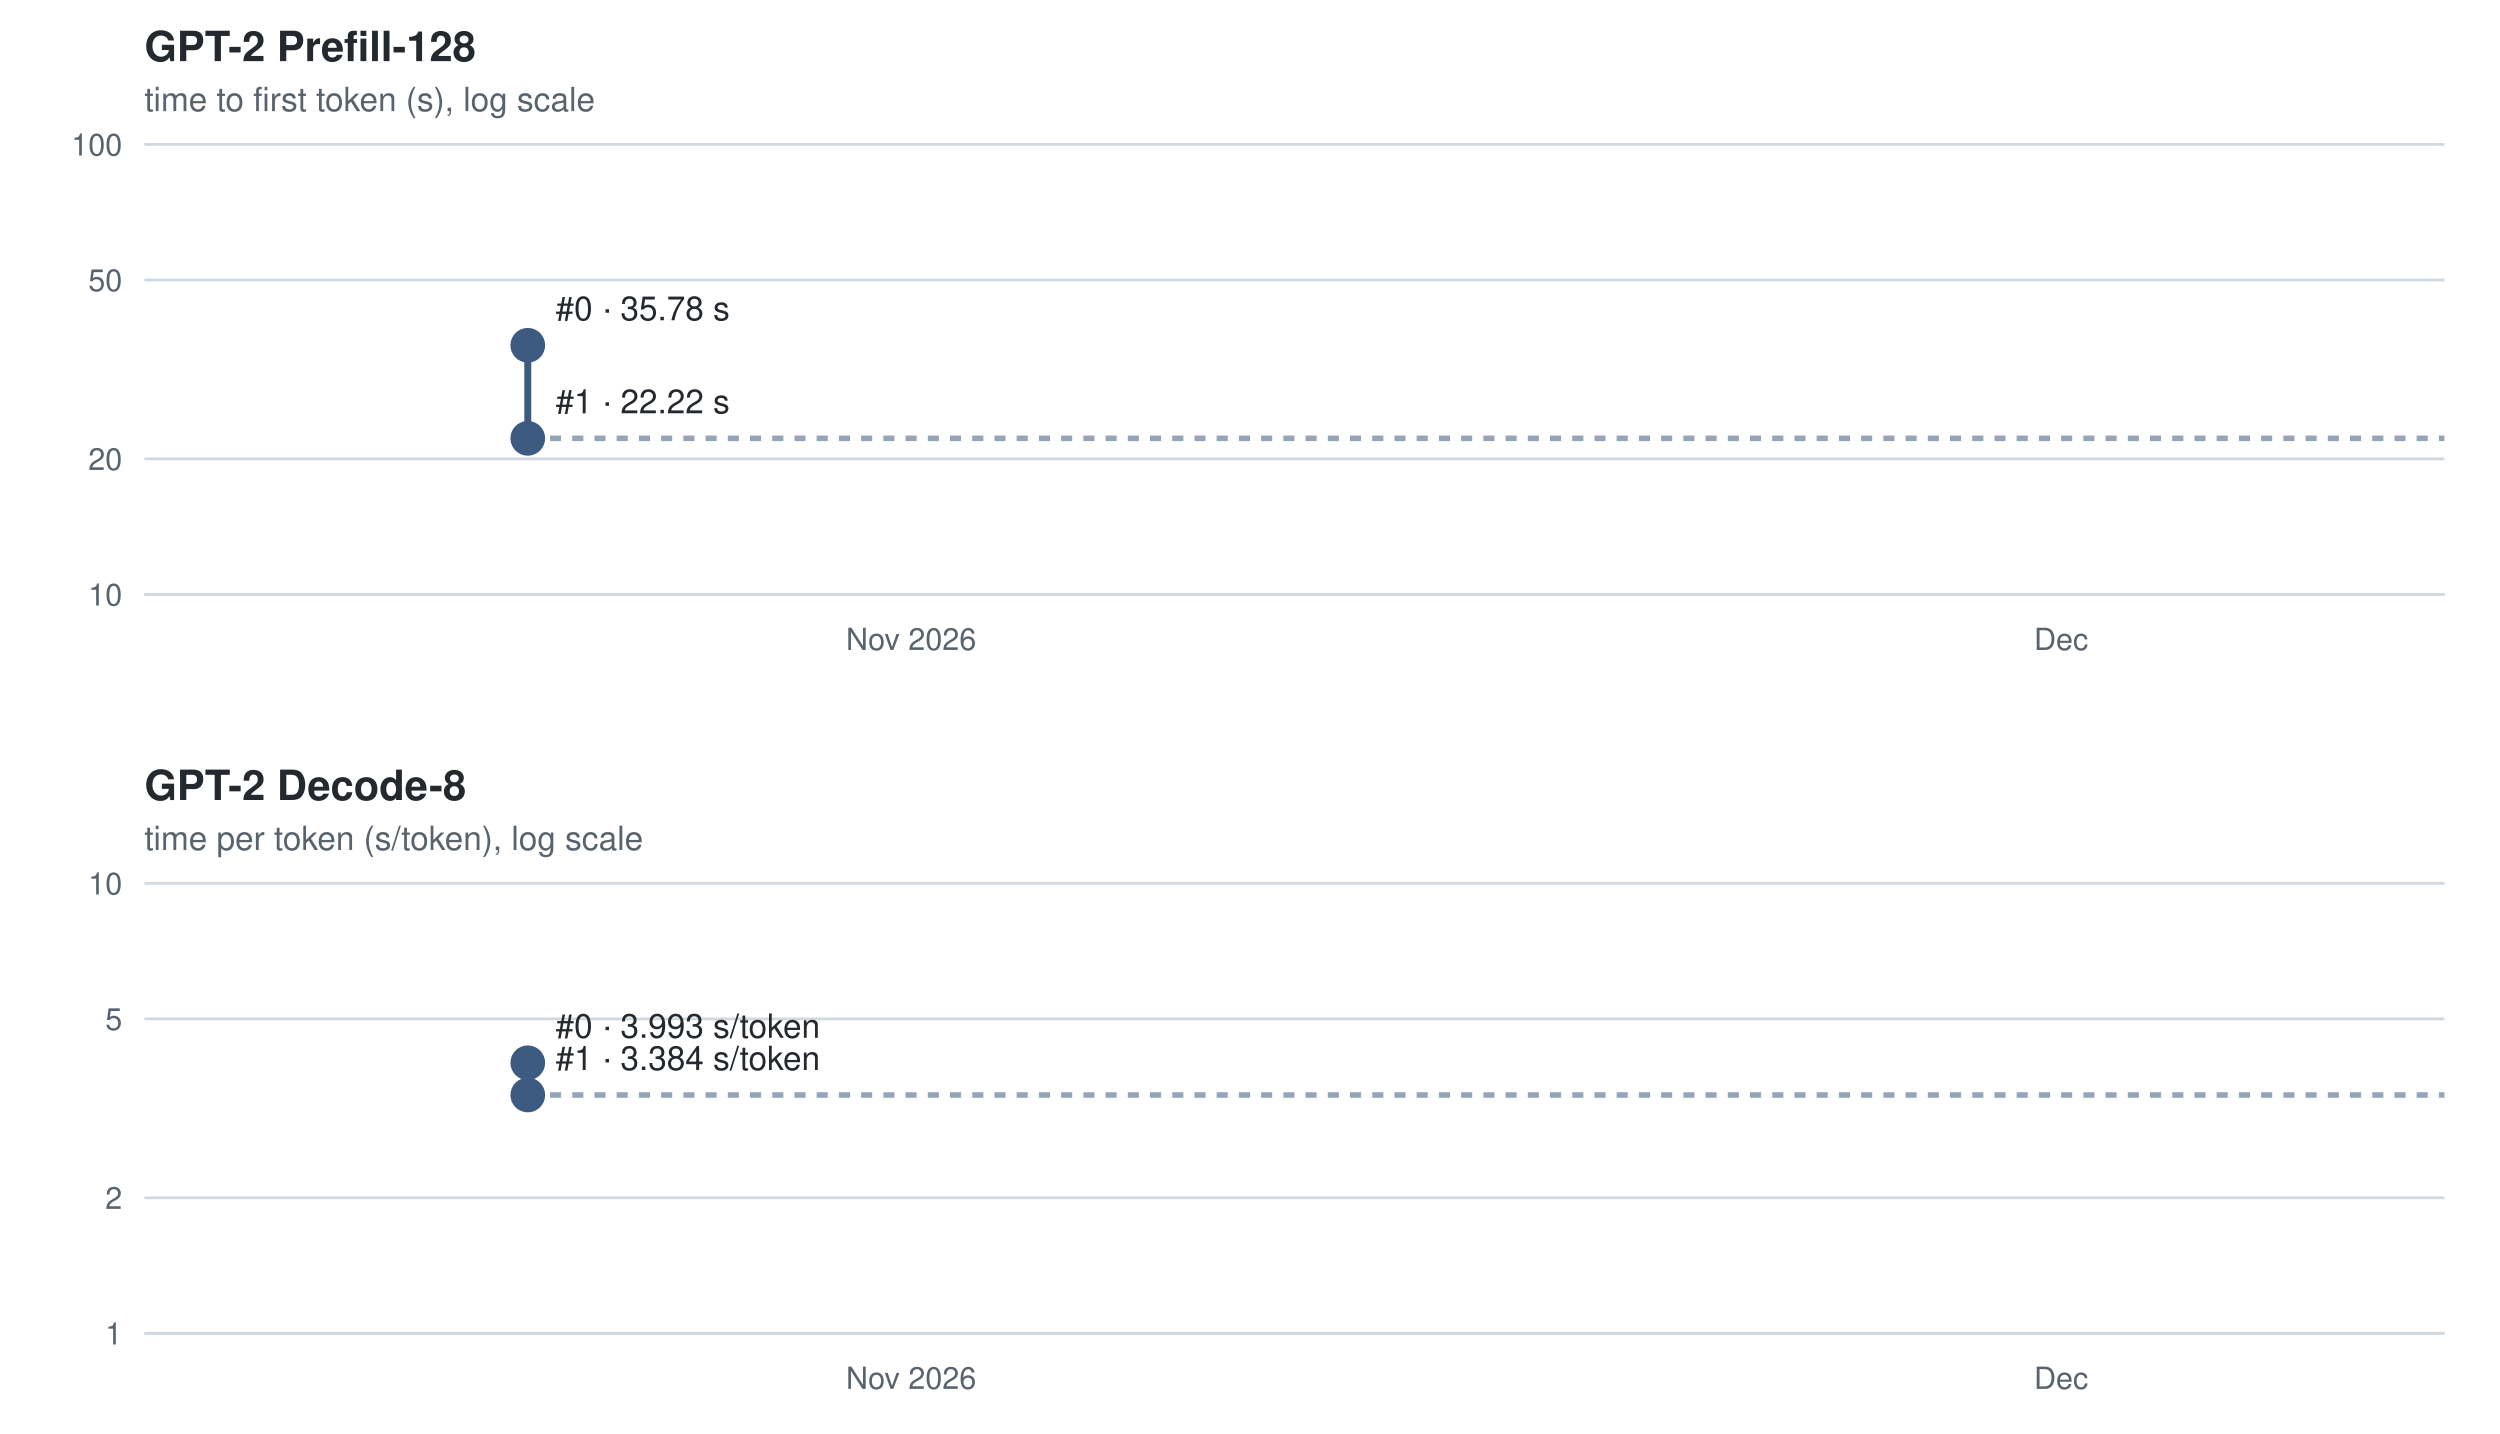
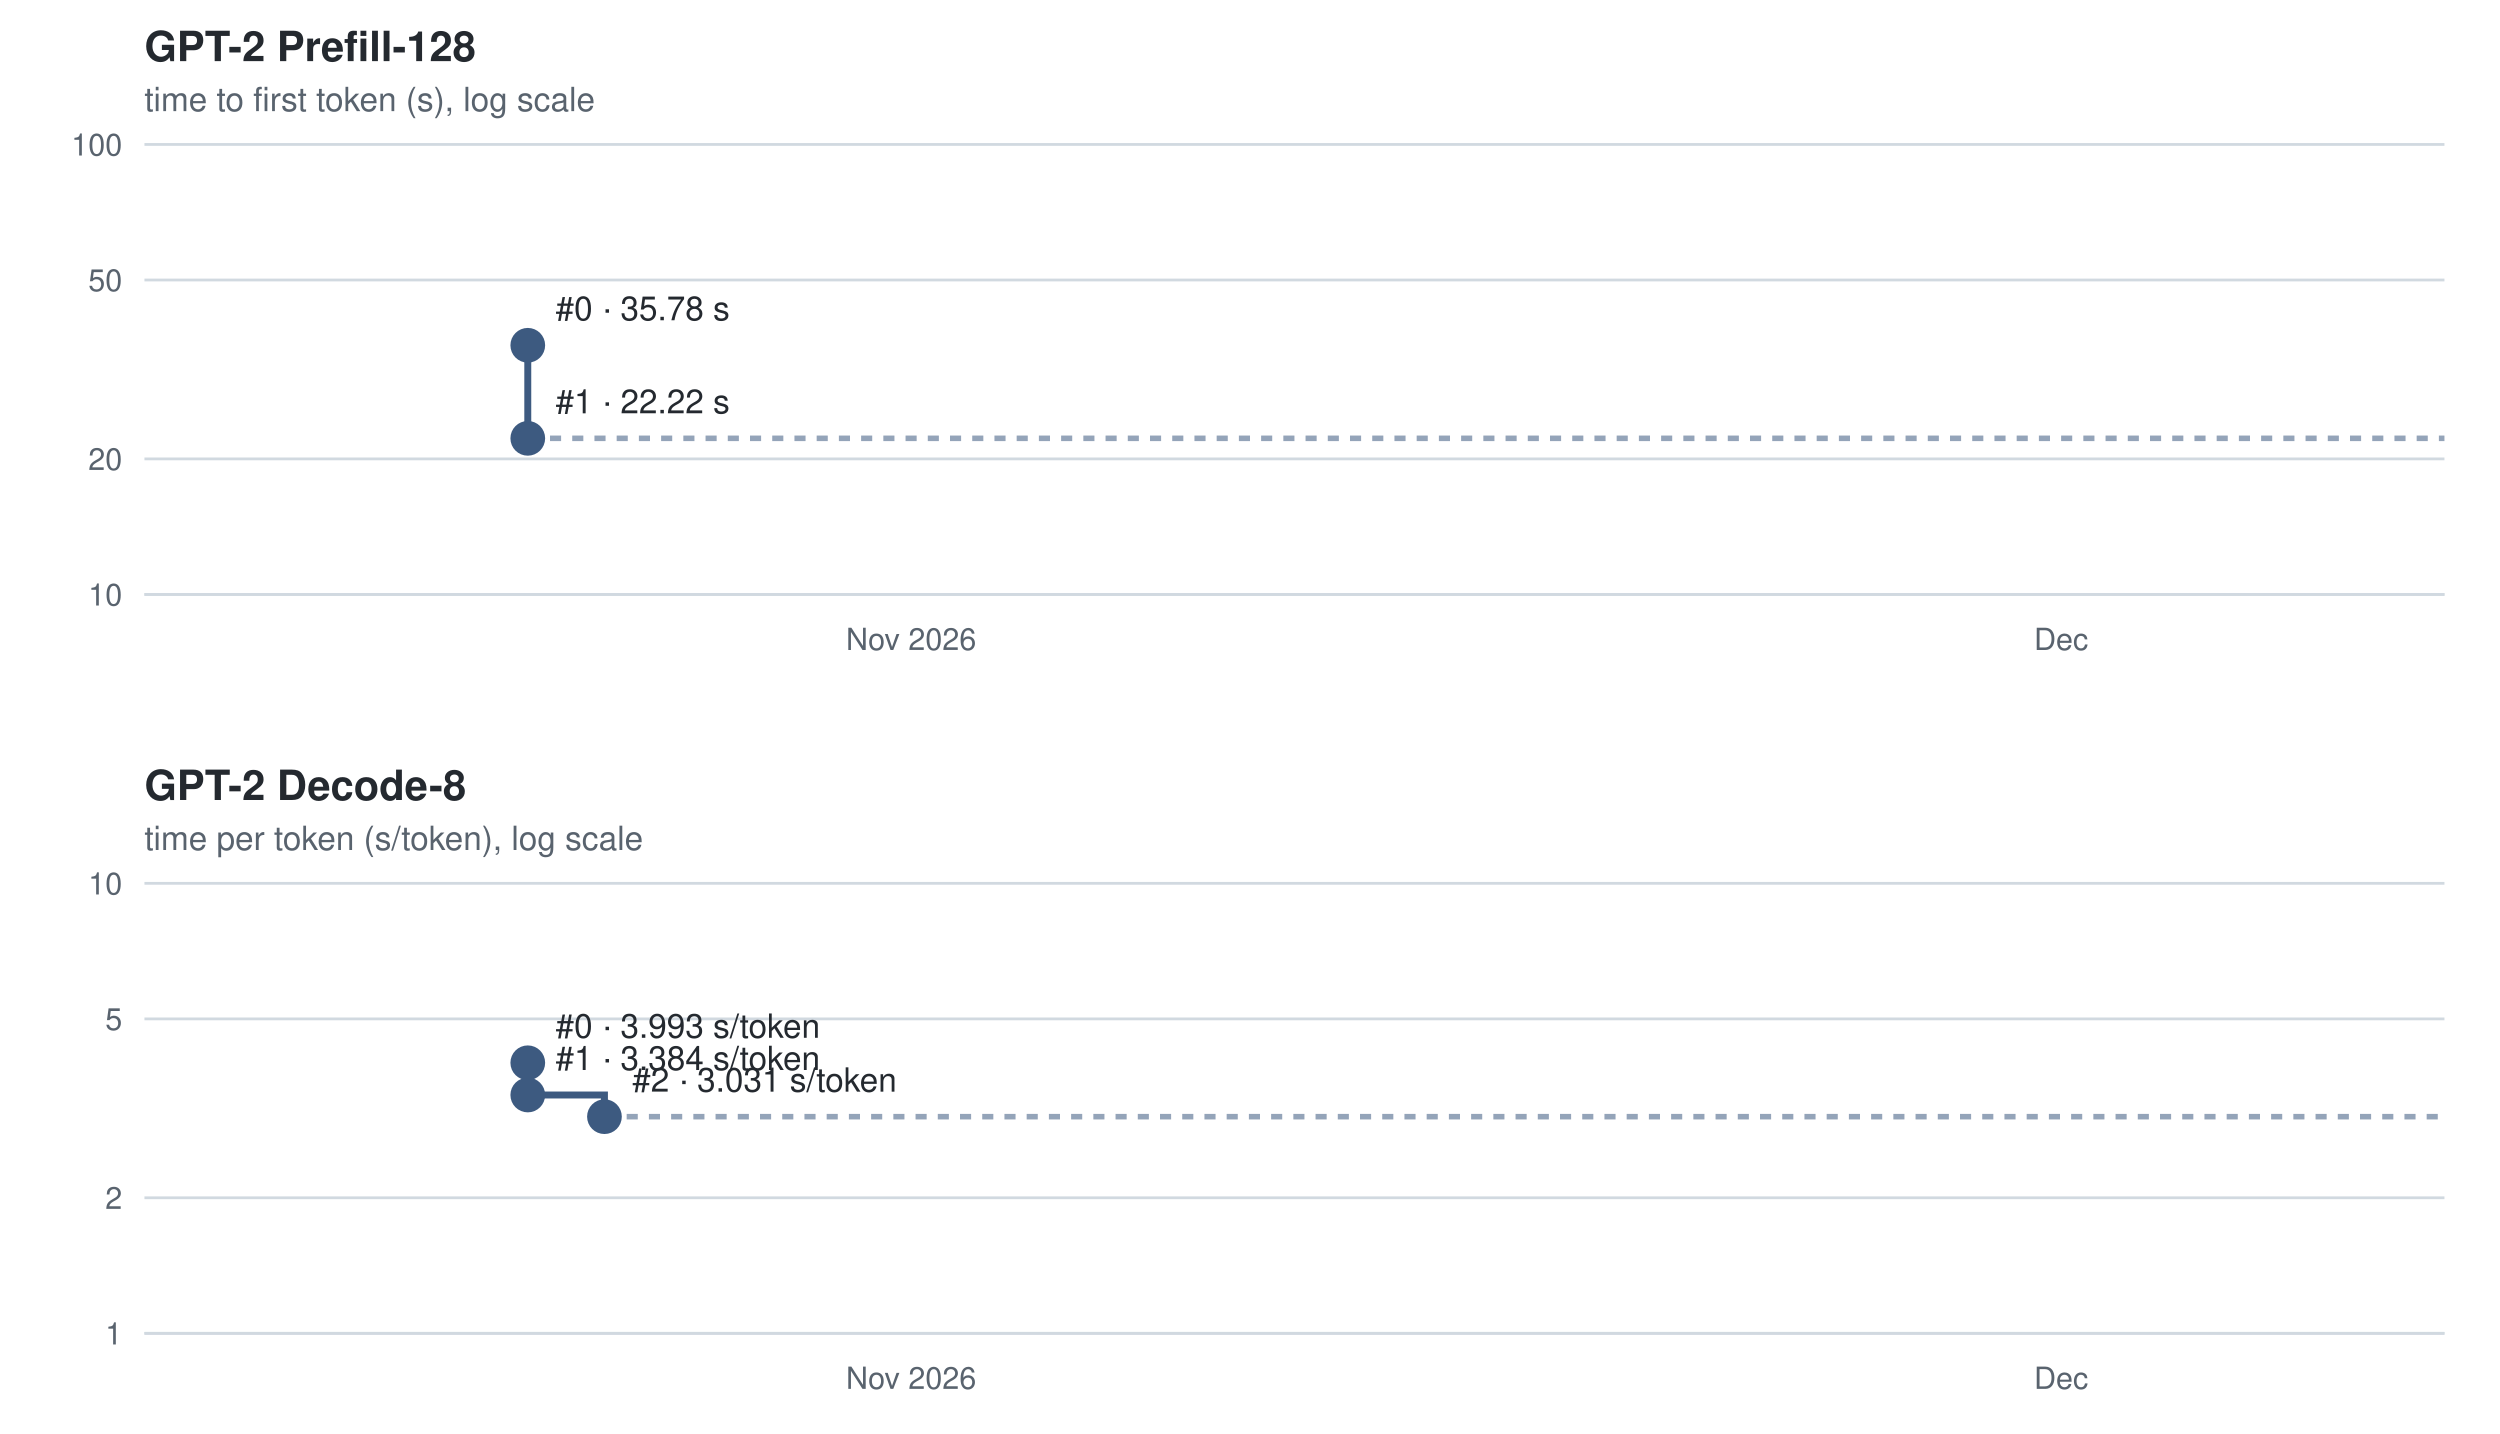
<svg xmlns="http://www.w3.org/2000/svg" viewBox="0 0 900 516" width="900" height="516" font-family="-apple-system,BlinkMacSystemFont,'Segoe UI',Helvetica,Arial,sans-serif" role="img" aria-label="Record progression of both tracks">
  <text fill="#24292f" x="52" y="22" font-size="15" font-weight="600">GPT-2 Prefill-128</text>
  <text fill="#59636e" x="52" y="40" font-size="12">time to first token (s), log scale</text>
  <line stroke="#d1d9e0" stroke-width="1" x1="52" x2="880" y1="214.0" y2="214.0" />
  <text fill="#59636e" x="44" y="218.0" font-size="11" text-anchor="end">10</text>
  <line stroke="#d1d9e0" stroke-width="1" x1="52" x2="880" y1="165.2" y2="165.2" />
  <text fill="#59636e" x="44" y="169.2" font-size="11" text-anchor="end">20</text>
  <line stroke="#d1d9e0" stroke-width="1" x1="52" x2="880" y1="100.8" y2="100.8" />
  <text fill="#59636e" x="44" y="104.8" font-size="11" text-anchor="end">50</text>
  <line stroke="#d1d9e0" stroke-width="1" x1="52" x2="880" y1="52.0" y2="52.0" />
  <text fill="#59636e" x="44" y="56.0" font-size="11" text-anchor="end">100</text>
  <text fill="#59636e" x="328.0" y="234" font-size="11" text-anchor="middle">Nov 2026</text>
  <text fill="#59636e" x="742.0" y="234" font-size="11" text-anchor="middle">Dec</text>
  <line stroke="#d1d9e0" stroke-width="1" x1="52" x2="880" y1="214" y2="214" />
  <path fill="none" stroke="#3d5a80" stroke-width="2.5" d="M190.0,124.3H190.0V157.8" />
  <path fill="none" stroke="#3d5a80" stroke-width="2" stroke-dasharray="4 4" opacity="0.55" d="M190.0,157.8H880" />
  <circle fill="#3d5a80" stroke="#3d5a80" stroke-width="2.5" cx="190.0" cy="124.3" r="5" tabindex="0" data-tip="{&quot;title&quot;: &quot;#0 Perseus (FIDESlib)&quot;, &quot;value&quot;: &quot;35.78 s&quot;, &quot;date&quot;: &quot;2026-10-22&quot;}" />
  <text fill="#24292f" x="200.0" y="115.3" font-size="12">#0 · 35.78 s</text>
  <circle fill="#3d5a80" stroke="#3d5a80" stroke-width="2.5" cx="190.0" cy="157.8" r="5" tabindex="0" data-tip="{&quot;title&quot;: &quot;#1 Perseus on perseus-core&quot;, &quot;value&quot;: &quot;22.22 s&quot;, &quot;date&quot;: &quot;2026-10-22&quot;}" />
  <text fill="#24292f" x="200.0" y="148.8" font-size="12">#1 · 22.22 s</text>
  <text fill="#24292f" x="52" y="288" font-size="15" font-weight="600">GPT-2 Decode-8</text>
  <text fill="#59636e" x="52" y="306" font-size="12">time per token (s/token), log scale</text>
  <line stroke="#d1d9e0" stroke-width="1" x1="52" x2="880" y1="480.0" y2="480.0" />
  <text fill="#59636e" x="44" y="484.0" font-size="11" text-anchor="end">1</text>
  <line stroke="#d1d9e0" stroke-width="1" x1="52" x2="880" y1="431.2" y2="431.2" />
  <text fill="#59636e" x="44" y="435.2" font-size="11" text-anchor="end">2</text>
  <line stroke="#d1d9e0" stroke-width="1" x1="52" x2="880" y1="366.8" y2="366.8" />
  <text fill="#59636e" x="44" y="370.8" font-size="11" text-anchor="end">5</text>
  <line stroke="#d1d9e0" stroke-width="1" x1="52" x2="880" y1="318.0" y2="318.0" />
  <text fill="#59636e" x="44" y="322.0" font-size="11" text-anchor="end">10</text>
  <text fill="#59636e" x="328.0" y="500" font-size="11" text-anchor="middle">Nov 2026</text>
  <text fill="#59636e" x="742.0" y="500" font-size="11" text-anchor="middle">Dec</text>
  <line stroke="#d1d9e0" stroke-width="1" x1="52" x2="880" y1="480" y2="480" />
-   <path fill="none" stroke="#3d5a80" stroke-width="2.5" d="M190.0,382.6H190.0V394.2" />
-   <path fill="none" stroke="#3d5a80" stroke-width="2" stroke-dasharray="4 4" opacity="0.55" d="M190.0,394.2H880" />
+   <path fill="none" stroke="#3d5a80" stroke-width="2.5" d="M190.0,382.6H190.0V394.2H217.6V402.0" />
+   <path fill="none" stroke="#3d5a80" stroke-width="2" stroke-dasharray="4 4" opacity="0.55" d="M217.6,402.0H880" />
  <circle fill="#3d5a80" stroke="#3d5a80" stroke-width="2.5" cx="190.0" cy="382.6" r="5" tabindex="0" data-tip="{&quot;title&quot;: &quot;#0 Perseus (FIDESlib)&quot;, &quot;value&quot;: &quot;3.993 s/token&quot;, &quot;date&quot;: &quot;2026-10-22&quot;}" />
  <text fill="#24292f" x="200.0" y="373.6" font-size="12">#0 · 3.993 s/token</text>
  <circle fill="#3d5a80" stroke="#3d5a80" stroke-width="2.5" cx="190.0" cy="394.2" r="5" tabindex="0" data-tip="{&quot;title&quot;: &quot;#1 Perseus on perseus-core&quot;, &quot;value&quot;: &quot;3.384 s/token&quot;, &quot;date&quot;: &quot;2026-10-22&quot;}" />
  <text fill="#24292f" x="200.0" y="385.2" font-size="12">#1 · 3.384 s/token</text>
+   <circle fill="#3d5a80" stroke="#3d5a80" stroke-width="2.5" cx="217.6" cy="402.0" r="5" tabindex="0" data-tip="{&quot;title&quot;: &quot;#2 FusedUnits&quot;, &quot;value&quot;: &quot;3.031 s/token&quot;, &quot;date&quot;: &quot;2026-10-24&quot;}" />
+   <text fill="#24292f" x="227.6" y="393.0" font-size="12">#2 · 3.031 s/token</text>
</svg>
